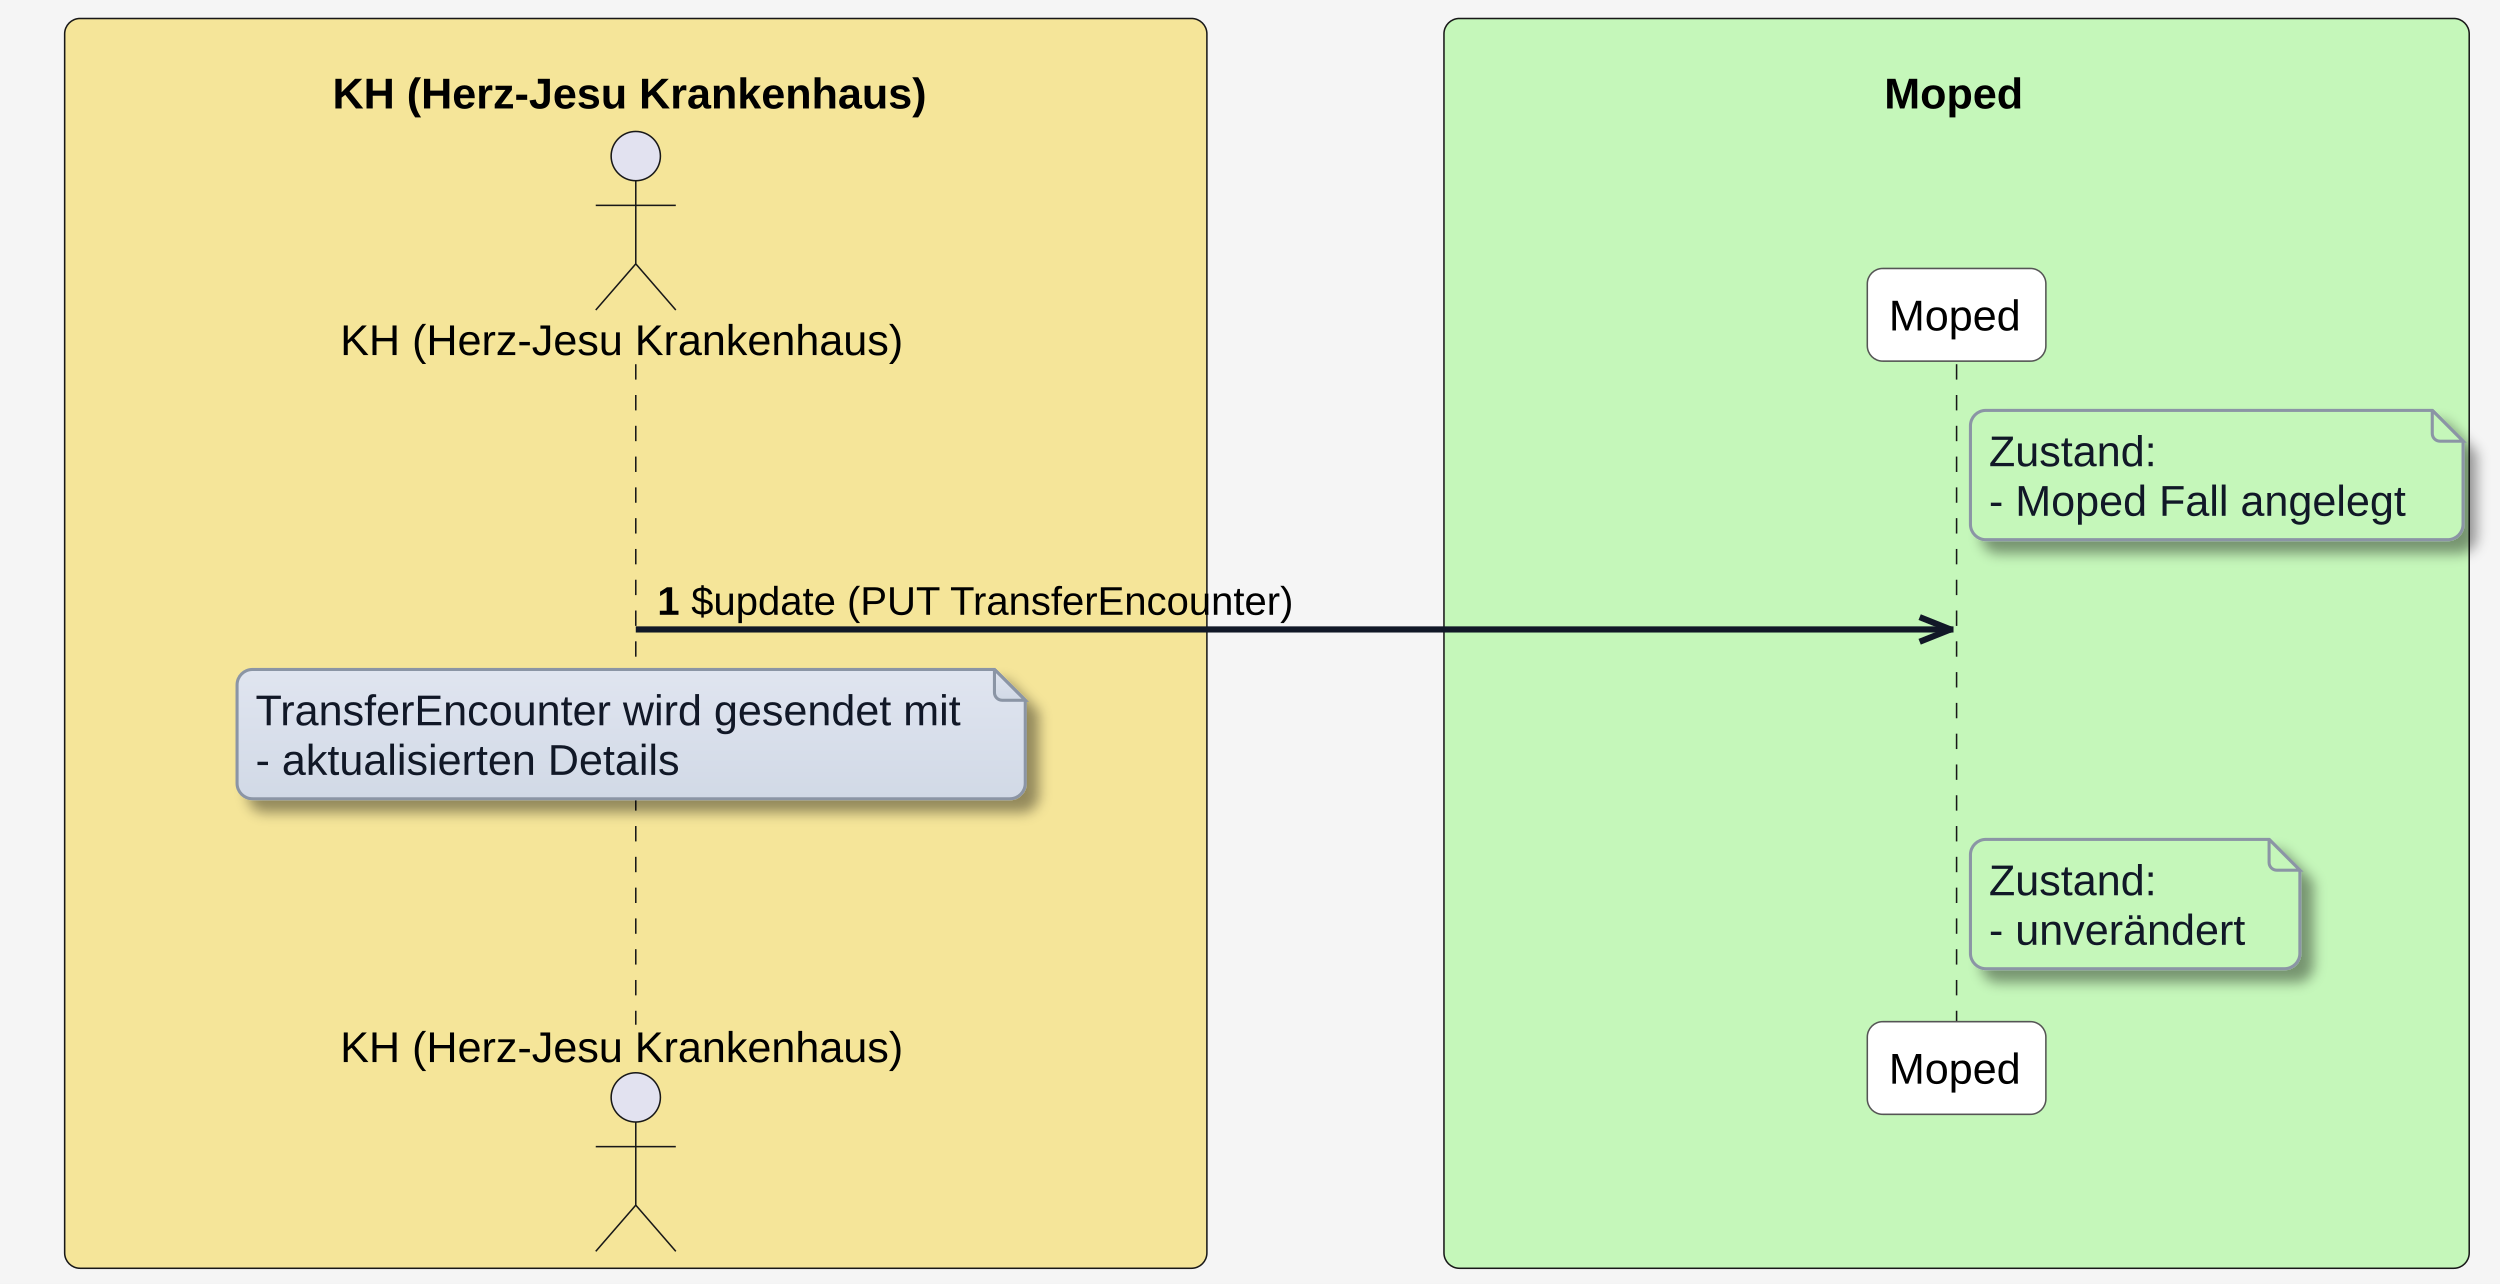
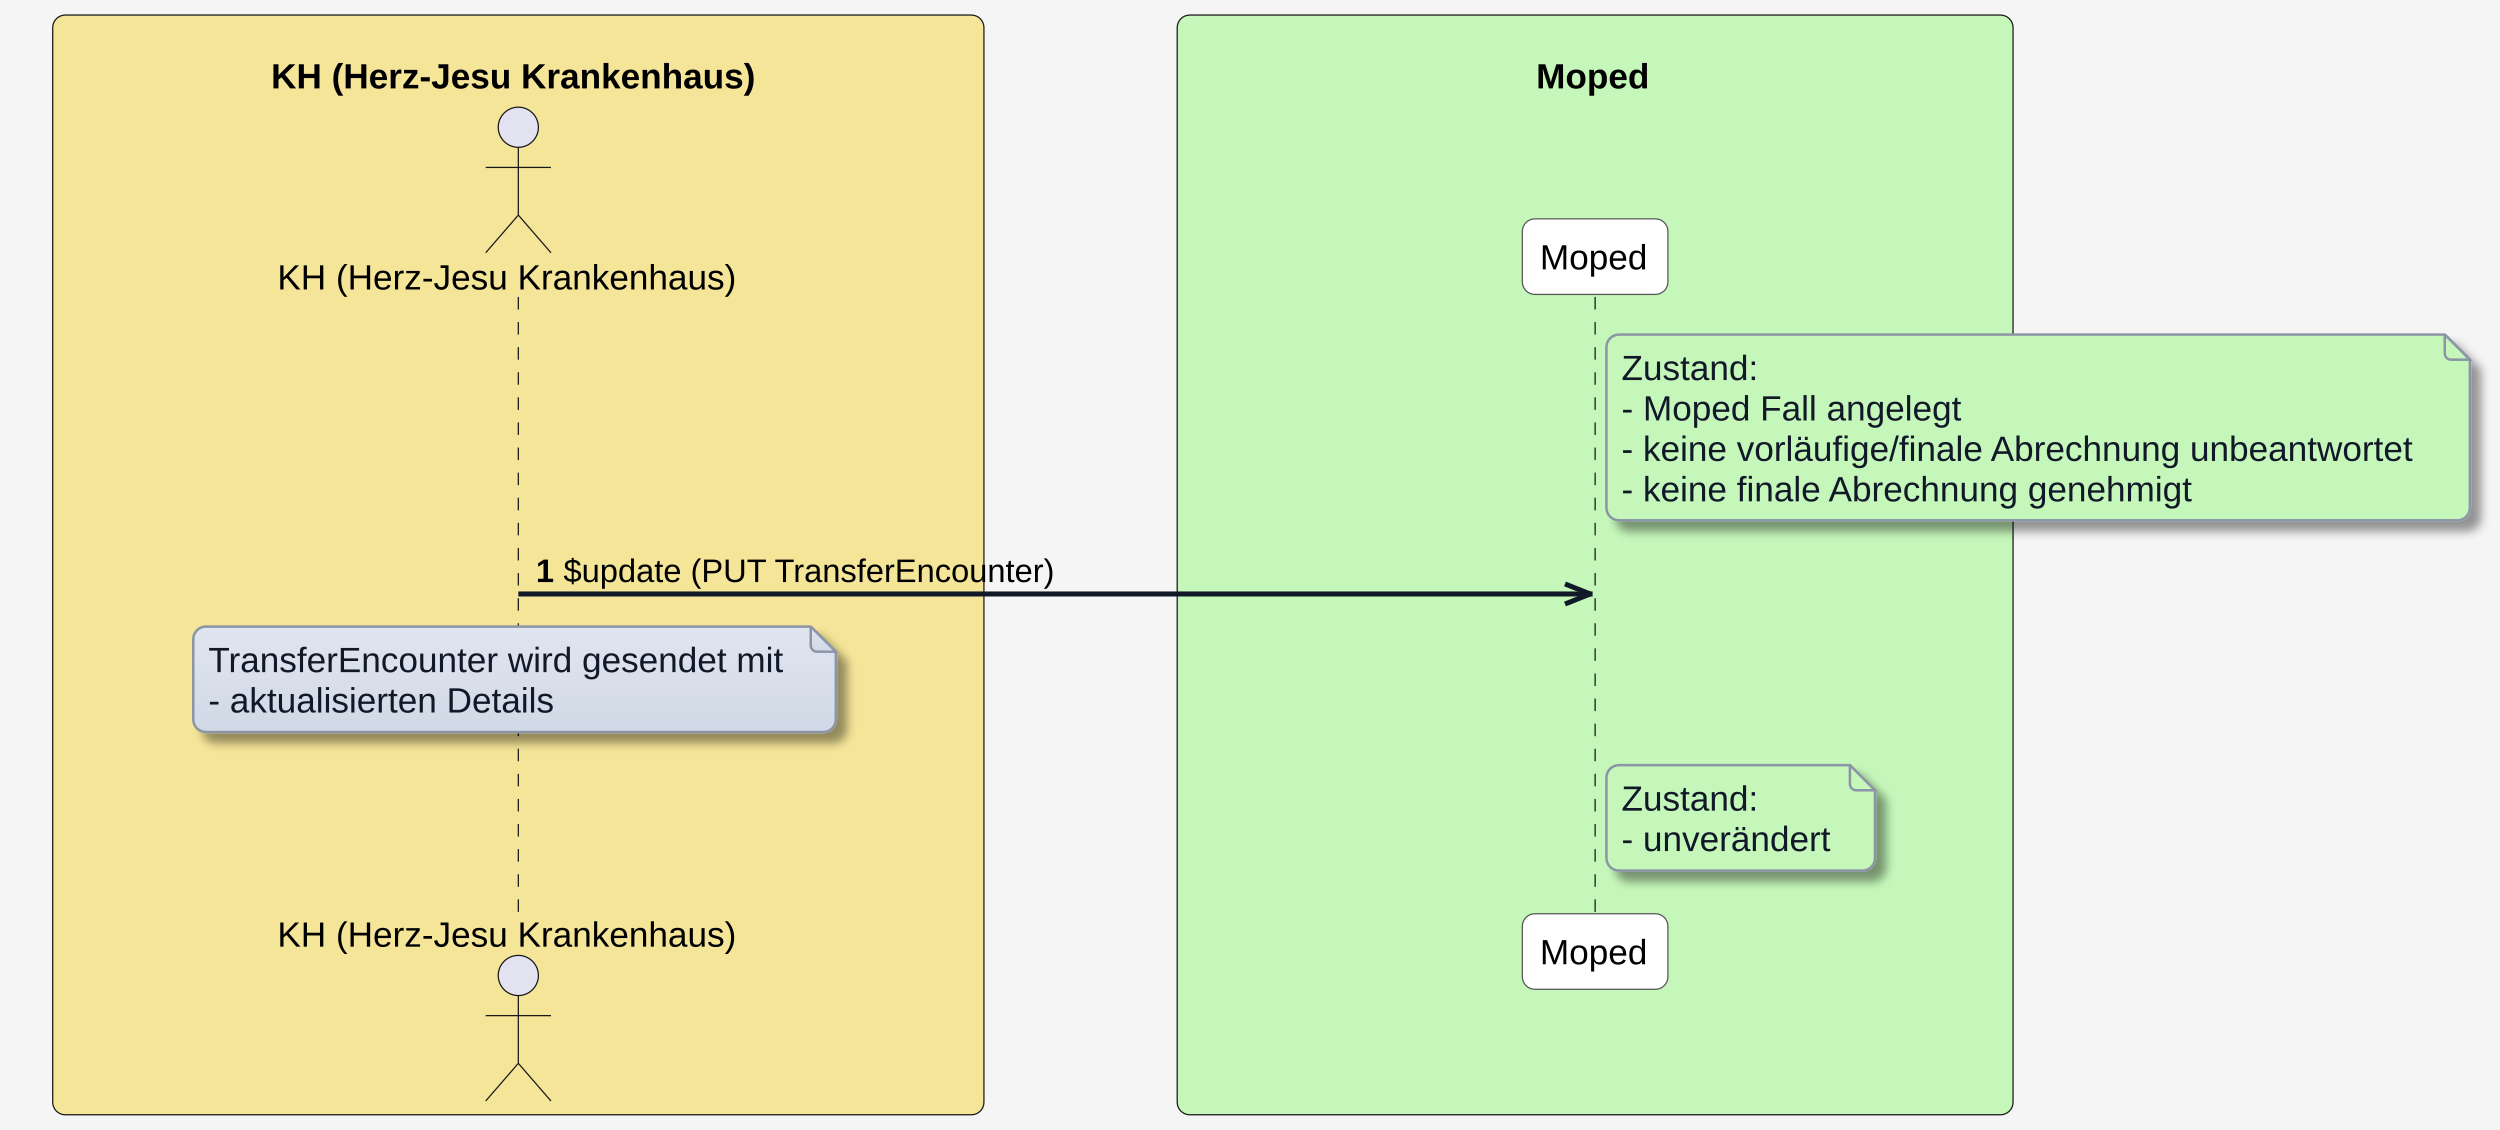
- <svg xmlns="http://www.w3.org/2000/svg" contentStyleType="text/css" height="417px" preserveAspectRatio="none" style="width:812px;height:417px;background:#F5F5F5;" version="1.1" viewBox="0 0 812 417" width="812px" zoomAndPan="magnify">
+ <svg xmlns="http://www.w3.org/2000/svg" contentStyleType="text/css" height="450px" preserveAspectRatio="none" style="width:996px;height:450px;background:#F5F5F5;" version="1.1" viewBox="0 0 996 450" width="996px" zoomAndPan="magnify">
  <defs>
-     <filter height="300%" id="f1m5sdpb3cbfbt" width="300%" x="-1" y="-1">
+     <filter height="300%" id="f111m2wt178xxj" width="300%" x="-1" y="-1">
      <feGaussianBlur result="blurOut" stdDeviation="2.0" />
      <feColorMatrix in="blurOut" result="blurOut2" type="matrix" values="0 0 0 0 0 0 0 0 0 0 0 0 0 0 0 0 0 0 .4 0" />
      <feOffset dx="4.0" dy="4.0" in="blurOut2" result="blurOut3" />
      <feBlend in="SourceGraphic" in2="blurOut3" mode="normal" />
    </filter>
-     <linearGradient id="g1m5sdpb3cbfbt0" x1="50%" x2="50%" y1="0%" y2="100%">
+     <linearGradient id="g111m2wt178xxj0" x1="50%" x2="50%" y1="0%" y2="100%">
      <stop offset="0%" stop-color="#E0E5F0" />
      <stop offset="100%" stop-color="#D1D9E6" />
    </linearGradient>
  </defs>
  <g>
-     <rect fill="#F5F5F5" height="417" style="stroke:none;stroke-width:1.0;" width="812" x="0" y="0" />
-     <rect fill="#F5E599" height="405.935" rx="5" ry="5" style="stroke:#181818;stroke-width:0.5;" width="371" x="21" y="6" />
+     <rect fill="#F5F5F5" height="450" style="stroke:none;stroke-width:1.0;" width="996" x="0" y="0" />
+     <rect fill="#F5E599" height="438.132" rx="5" ry="5" style="stroke:#181818;stroke-width:0.5;" width="371" x="21" y="6" />
    <text fill="#000000" font-family="Arial" font-size="14" font-weight="bold" lengthAdjust="spacing" textLength="4" x="24" y="19.132"> </text>
    <text fill="#000000" font-family="Arial" font-size="14" font-weight="bold" lengthAdjust="spacing" textLength="197" x="108" y="35.23">KH (Herz-Jesu Krankenhaus)</text>
-     <rect fill="#C5F7BA" height="405.935" rx="5" ry="5" style="stroke:#181818;stroke-width:0.5;" width="333" x="469" y="6" />
+     <rect fill="#C5F7BA" height="438.132" rx="5" ry="5" style="stroke:#181818;stroke-width:0.5;" width="333" x="469" y="6" />
    <text fill="#000000" font-family="Arial" font-size="14" font-weight="bold" lengthAdjust="spacing" textLength="4" x="472" y="19.132"> </text>
    <text fill="#000000" font-family="Arial" font-size="14" font-weight="bold" lengthAdjust="spacing" textLength="47" x="612" y="35.23">Moped</text>
-     <line style="stroke:#181818;stroke-width:0.5;stroke-dasharray:5.0,5.0;" x1="206.5" x2="206.5" y1="118.296" y2="332.836" />
-     <line style="stroke:#181818;stroke-width:0.5;stroke-dasharray:5.0,5.0;" x1="635.5" x2="635.5" y1="118.296" y2="332.836" />
+     <line style="stroke:#181818;stroke-width:0.5;stroke-dasharray:5.0,5.0;" x1="206.5" x2="206.5" y1="118.296" y2="365.034" />
+     <line style="stroke:#181818;stroke-width:0.5;stroke-dasharray:5.0,5.0;" x1="635.5" x2="635.5" y1="118.296" y2="365.034" />
    <text fill="#000000" font-family="Arial" font-size="14" lengthAdjust="spacing" textLength="186" x="110.5" y="115.329">KH (Herz-Jesu Krankenhaus)</text>
    <ellipse cx="206.5" cy="50.697" fill="#E2E2F0" rx="8" ry="8" style="stroke:#181818;stroke-width:0.5;" />
    <path d="M206.5,58.697 L206.5,85.697 M193.5,66.697 L219.5,66.697 M206.5,85.697 L193.5,100.697 M206.5,85.697 L219.5,100.697 " fill="none" style="stroke:#181818;stroke-width:0.5;" />
-     <text fill="#000000" font-family="Arial" font-size="14" lengthAdjust="spacing" textLength="186" x="110.5" y="344.968">KH (Herz-Jesu Krankenhaus)</text>
-     <ellipse cx="206.5" cy="356.435" fill="#E2E2F0" rx="8" ry="8" style="stroke:#181818;stroke-width:0.5;" />
-     <path d="M206.5,364.435 L206.5,391.435 M193.5,372.435 L219.5,372.435 M206.5,391.435 L193.5,406.435 M206.5,391.435 L219.5,406.435 " fill="none" style="stroke:#181818;stroke-width:0.5;" />
+     <text fill="#000000" font-family="Arial" font-size="14" lengthAdjust="spacing" textLength="186" x="110.5" y="377.166">KH (Herz-Jesu Krankenhaus)</text>
+     <ellipse cx="206.5" cy="388.632" fill="#E2E2F0" rx="8" ry="8" style="stroke:#181818;stroke-width:0.5;" />
+     <path d="M206.5,396.632 L206.5,423.632 M193.5,404.632 L219.5,404.632 M206.5,423.632 L193.5,438.632 M206.5,423.632 L219.5,438.632 " fill="none" style="stroke:#181818;stroke-width:0.5;" />
    <rect fill="#FFFFFF" height="30.099" rx="5" ry="5" style="stroke:#555555;stroke-width:0.5;" width="58" x="606.5" y="87.197" />
    <text fill="#000000" font-family="Arial" font-size="14" lengthAdjust="spacing" textLength="44" x="613.5" y="107.329">Moped</text>
-     <rect fill="#FFFFFF" height="30.099" rx="5" ry="5" style="stroke:#555555;stroke-width:0.5;" width="58" x="606.5" y="331.836" />
-     <text fill="#000000" font-family="Arial" font-size="14" lengthAdjust="spacing" textLength="44" x="613.5" y="351.968">Moped</text>
-     <path d="M640,138.296 L640,170.296 A5,5 0 0 0 645,175.296 L795,175.296 A5,5 0 0 0 800,170.296 L800,143.296 L790,133.296 L645,133.296 A5,5 0 0 0 640,138.296 " fill="#C5F7BA" filter="url(#f1m5sdpb3cbfbt)" style="stroke:#8B95A5;stroke-width:1.0;" />
-     <path d="M790,133.296 L790,140.796 A2.5,2.5 0 0 0 792.5,143.296 L800,143.296 L790,133.296 " fill="#C5F7BA" style="stroke:#8B95A5;stroke-width:1.0;" />
+     <rect fill="#FFFFFF" height="30.099" rx="5" ry="5" style="stroke:#555555;stroke-width:0.5;" width="58" x="606.5" y="364.034" />
+     <text fill="#000000" font-family="Arial" font-size="14" lengthAdjust="spacing" textLength="44" x="613.5" y="384.166">Moped</text>
+     <path d="M640,138.296 L640,202.296 A5,5 0 0 0 645,207.296 L979,207.296 A5,5 0 0 0 984,202.296 L984,143.296 L974,133.296 L645,133.296 A5,5 0 0 0 640,138.296 " fill="#C5F7BA" filter="url(#f111m2wt178xxj)" style="stroke:#8B95A5;stroke-width:1.0;" />
+     <path d="M974,133.296 L974,140.796 A2.5,2.5 0 0 0 976.5,143.296 L984,143.296 L974,133.296 " fill="#C5F7BA" style="stroke:#8B95A5;stroke-width:1.0;" />
    <text fill="#111827" font-family="Arial" font-size="14" lengthAdjust="spacing" textLength="56" x="646" y="151.428">Zustand:</text>
    <text fill="#111827" font-family="Arial" font-size="14" lengthAdjust="spacing" textLength="139" x="646" y="167.526">- Moped Fall angelegt</text>
-     <line style="stroke:#111827;stroke-width:2.0;" x1="633.5" x2="623.5" y1="204.442" y2="200.442" />
-     <line style="stroke:#111827;stroke-width:2.0;" x1="633.5" x2="623.5" y1="204.442" y2="208.442" />
-     <line style="stroke:#111827;stroke-width:2.0;" x1="206.5" x2="634.5" y1="204.442" y2="204.442" />
-     <text fill="#000000" font-family="Arial" font-size="13" font-weight="bold" lengthAdjust="spacing" textLength="7" x="213.5" y="199.687">1</text>
-     <text fill="#000000" font-family="Arial" font-size="13" lengthAdjust="spacing" textLength="195" x="224.5" y="199.687">$update (PUT TransferEncounter)</text>
-     <path d="M77,222.442 L77,254.442 A5,5 0 0 0 82,259.442 L328,259.442 A5,5 0 0 0 333,254.442 L333,227.442 L323,217.442 L82,217.442 A5,5 0 0 0 77,222.442 " fill="url(#g1m5sdpb3cbfbt0)" filter="url(#f1m5sdpb3cbfbt)" style="stroke:#8B95A5;stroke-width:1.0;" />
-     <path d="M323,217.442 L323,224.942 A2.5,2.5 0 0 0 325.5,227.442 L333,227.442 L323,217.442 " fill="url(#g1m5sdpb3cbfbt0)" style="stroke:#8B95A5;stroke-width:1.0;" />
-     <text fill="#111827" font-family="Arial" font-size="14" lengthAdjust="spacing" textLength="235" x="83" y="235.574">TransferEncounter wird gesendet mit</text>
-     <text fill="#111827" font-family="Arial" font-size="14" lengthAdjust="spacing" textLength="140" x="83" y="251.672">- aktualisierten Details</text>
-     <path d="M640,277.639 L640,309.639 A5,5 0 0 0 645,314.639 L742,314.639 A5,5 0 0 0 747,309.639 L747,282.639 L737,272.639 L645,272.639 A5,5 0 0 0 640,277.639 " fill="#C5F7BA" filter="url(#f1m5sdpb3cbfbt)" style="stroke:#8B95A5;stroke-width:1.0;" />
-     <path d="M737,272.639 L737,280.139 A2.5,2.5 0 0 0 739.5,282.639 L747,282.639 L737,272.639 " fill="#C5F7BA" style="stroke:#8B95A5;stroke-width:1.0;" />
-     <text fill="#111827" font-family="Arial" font-size="14" lengthAdjust="spacing" textLength="56" x="646" y="290.771">Zustand:</text>
-     <text fill="#111827" font-family="Arial" font-size="14" lengthAdjust="spacing" textLength="86" x="646" y="306.87">- unverändert</text>
+     <text fill="#111827" font-family="Arial" font-size="14" lengthAdjust="spacing" textLength="323" x="646" y="183.625">- keine vorläufige/finale Abrechnung unbeantwortet</text>
+     <text fill="#111827" font-family="Arial" font-size="14" lengthAdjust="spacing" textLength="233" x="646" y="199.724">- keine finale Abrechnung genehmigt</text>
+     <line style="stroke:#111827;stroke-width:2.0;" x1="633.5" x2="623.5" y1="236.639" y2="232.639" />
+     <line style="stroke:#111827;stroke-width:2.0;" x1="633.5" x2="623.5" y1="236.639" y2="240.639" />
+     <line style="stroke:#111827;stroke-width:2.0;" x1="206.5" x2="634.5" y1="236.639" y2="236.639" />
+     <text fill="#000000" font-family="Arial" font-size="13" font-weight="bold" lengthAdjust="spacing" textLength="7" x="213.5" y="231.884">1</text>
+     <text fill="#000000" font-family="Arial" font-size="13" lengthAdjust="spacing" textLength="195" x="224.5" y="231.884">$update (PUT TransferEncounter)</text>
+     <path d="M77,254.639 L77,286.639 A5,5 0 0 0 82,291.639 L328,291.639 A5,5 0 0 0 333,286.639 L333,259.639 L323,249.639 L82,249.639 A5,5 0 0 0 77,254.639 " fill="url(#g111m2wt178xxj0)" filter="url(#f111m2wt178xxj)" style="stroke:#8B95A5;stroke-width:1.0;" />
+     <path d="M323,249.639 L323,257.139 A2.5,2.5 0 0 0 325.5,259.639 L333,259.639 L323,249.639 " fill="url(#g111m2wt178xxj0)" style="stroke:#8B95A5;stroke-width:1.0;" />
+     <text fill="#111827" font-family="Arial" font-size="14" lengthAdjust="spacing" textLength="235" x="83" y="267.771">TransferEncounter wird gesendet mit</text>
+     <text fill="#111827" font-family="Arial" font-size="14" lengthAdjust="spacing" textLength="140" x="83" y="283.87">- aktualisierten Details</text>
+     <path d="M640,309.836 L640,341.836 A5,5 0 0 0 645,346.836 L742,346.836 A5,5 0 0 0 747,341.836 L747,314.836 L737,304.836 L645,304.836 A5,5 0 0 0 640,309.836 " fill="#C5F7BA" filter="url(#f111m2wt178xxj)" style="stroke:#8B95A5;stroke-width:1.0;" />
+     <path d="M737,304.836 L737,312.336 A2.5,2.5 0 0 0 739.5,314.836 L747,314.836 L737,304.836 " fill="#C5F7BA" style="stroke:#8B95A5;stroke-width:1.0;" />
+     <text fill="#111827" font-family="Arial" font-size="14" lengthAdjust="spacing" textLength="56" x="646" y="322.968">Zustand:</text>
+     <text fill="#111827" font-family="Arial" font-size="14" lengthAdjust="spacing" textLength="86" x="646" y="339.067">- unverändert</text>
  </g>
</svg>
